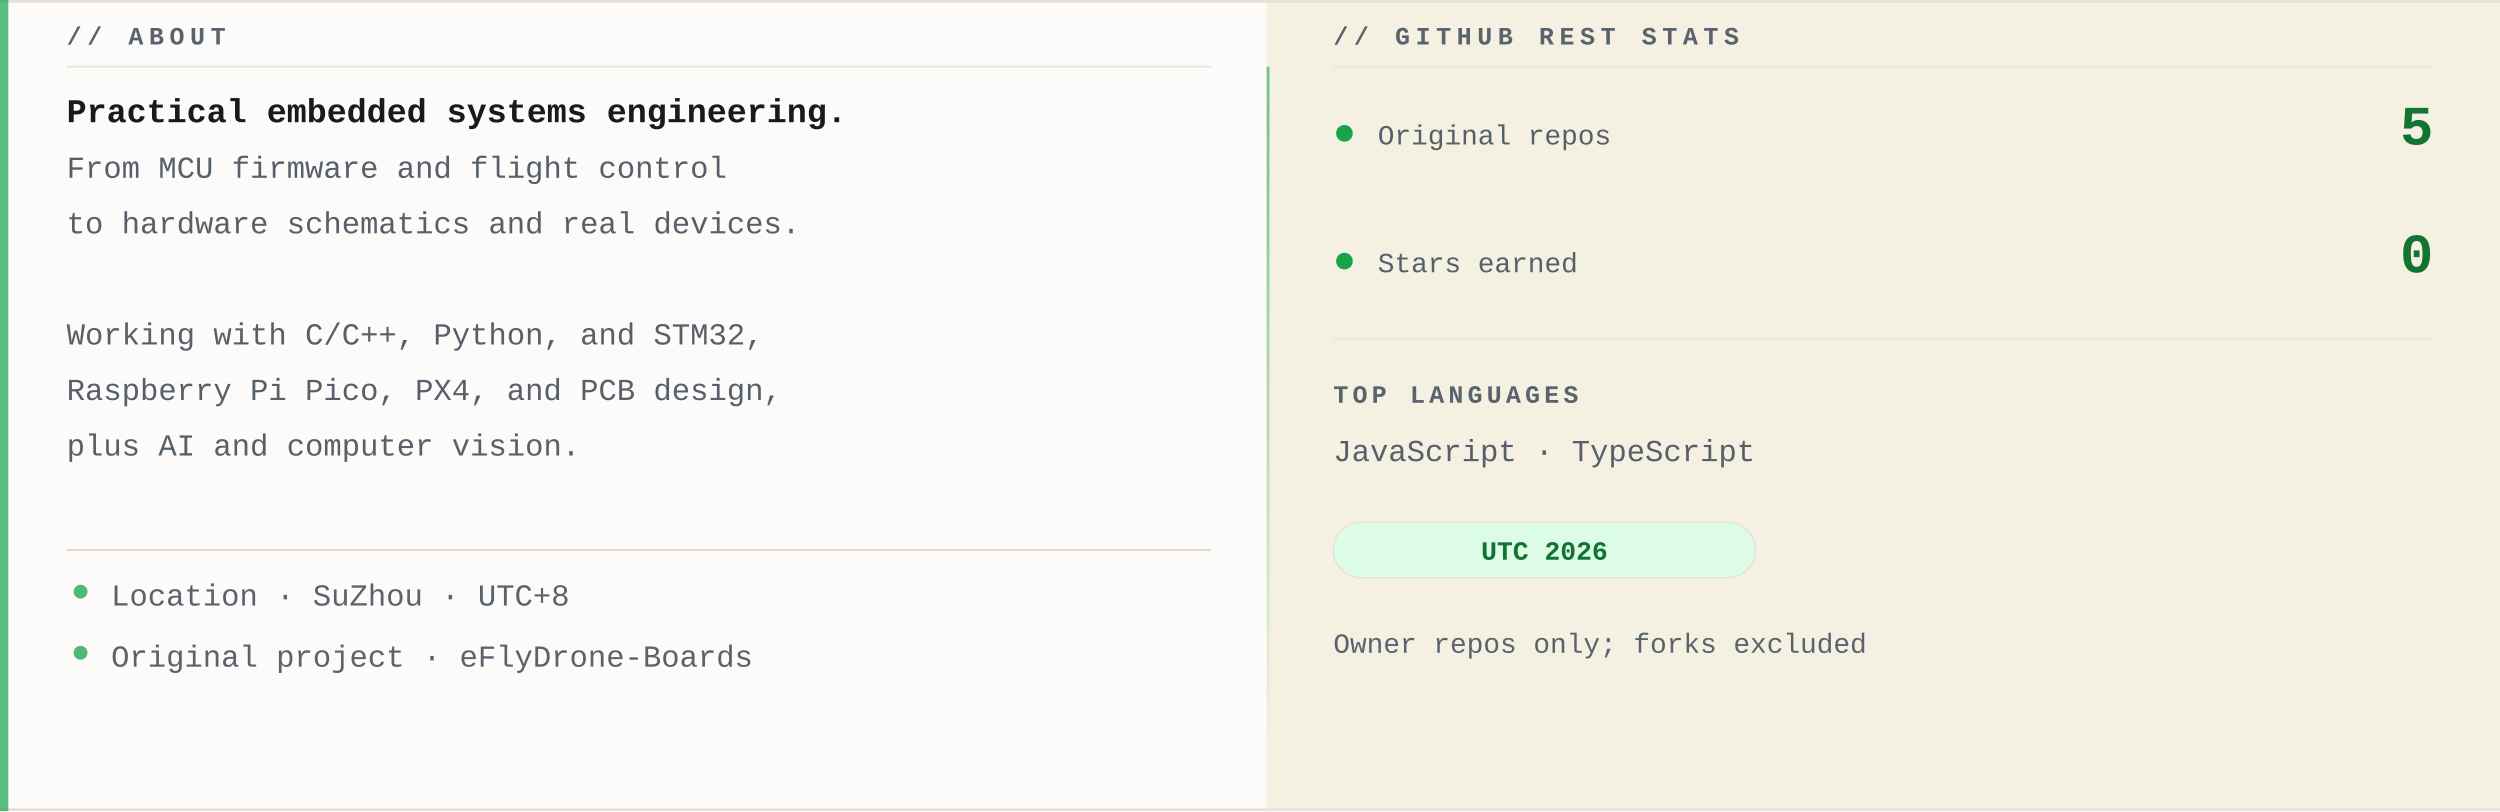
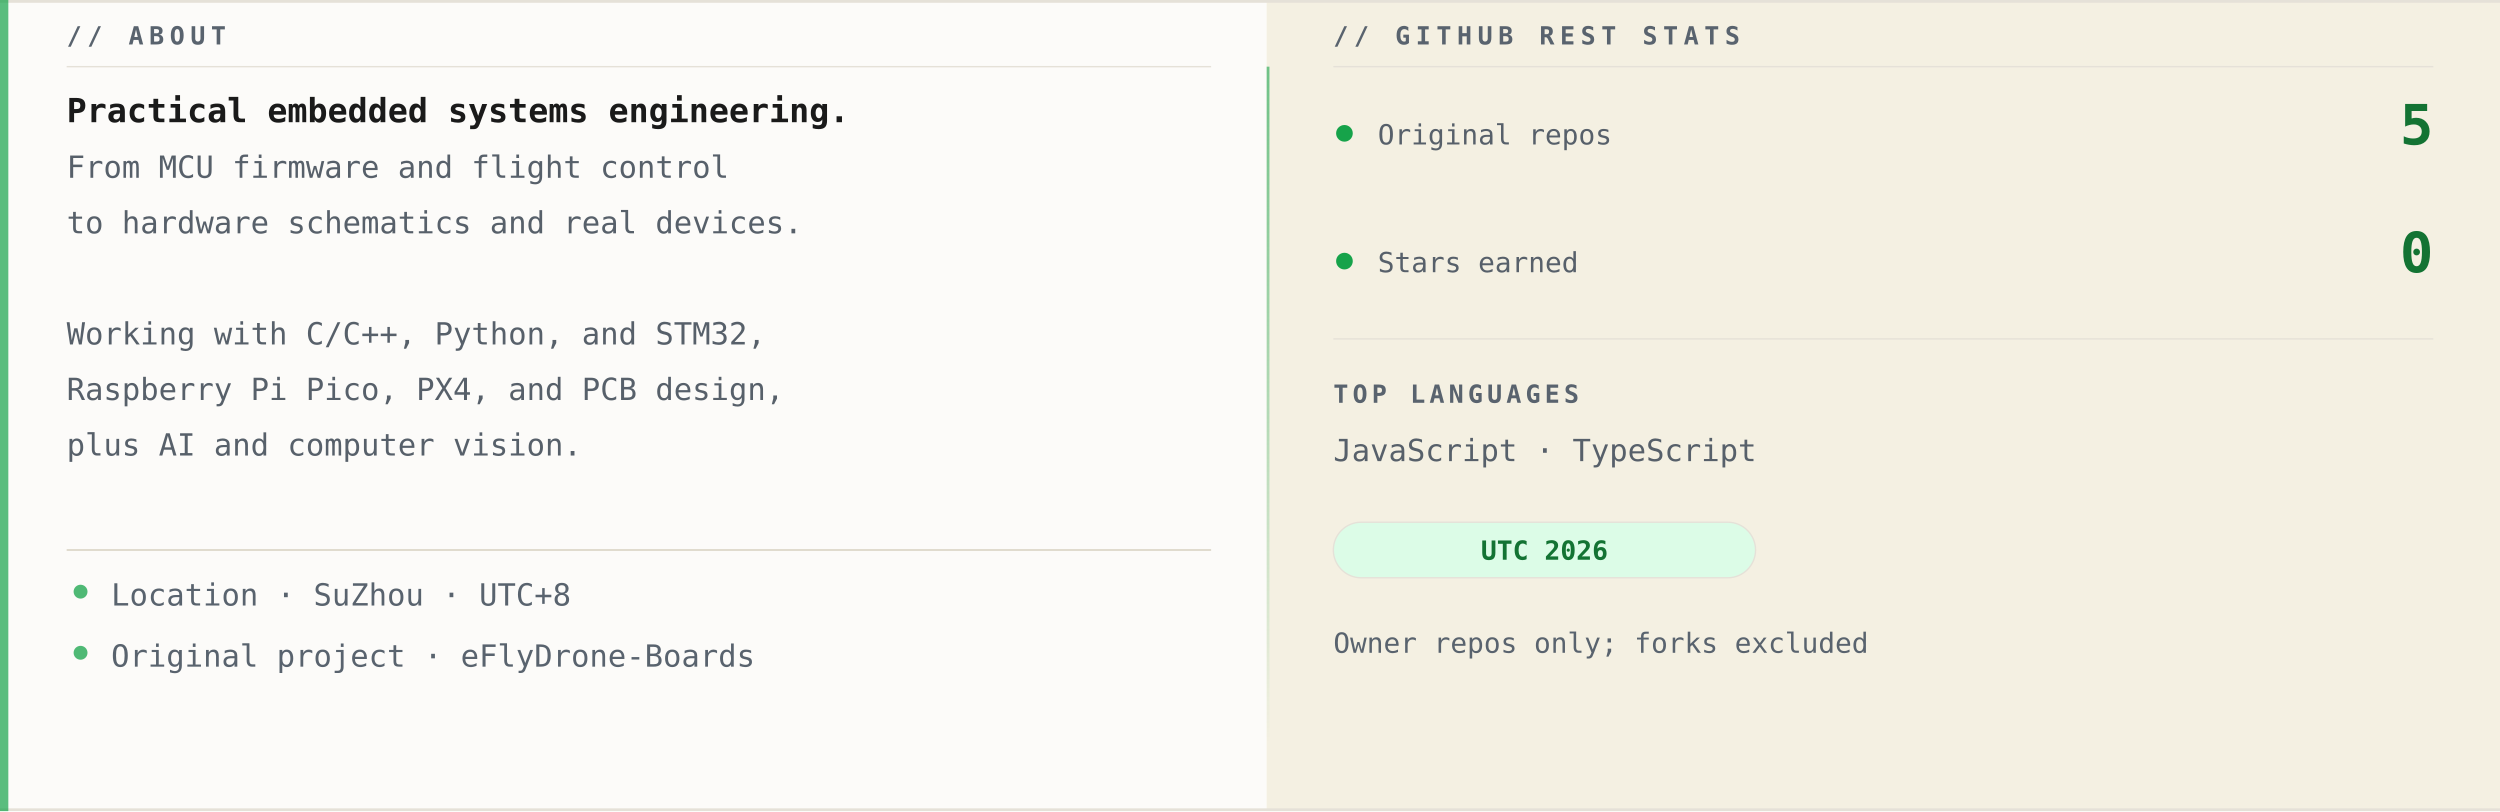
<svg xmlns="http://www.w3.org/2000/svg" width="900" height="292" viewBox="0 0 900 292" role="img" aria-labelledby="title desc">
  <defs>
    <linearGradient id="divider" x1="0" x2="0" y2="1">
      <stop stop-color="#16a34a" stop-opacity=".6" />
      <stop offset="1" stop-color="#16a34a" stop-opacity="0" />
    </linearGradient>
  </defs>
  <rect width="900" height="292" fill="#fcfbf9" />
  <rect x="456" width="444" height="292" fill="#f0ead6" opacity=".65" />
  <path d="M0 .5H900M0 291.5H900" stroke="#e5e1d8" stroke-width="1" />
-   <text x="24" y="16" font-family="'Courier New', Consolas, monospace" font-size="9" font-weight="700" letter-spacing="2" fill="#59636e">// ABOUT</text>
+   <text x="24" y="16" font-family="Consolas, Menlo, 'DejaVu Sans Mono', 'Courier New', monospace" font-size="9" font-weight="700" letter-spacing="2" fill="#59636e">// ABOUT</text>
  <path d="M24 24H436" stroke="#e5e1d8" stroke-width=".5" />
-   <text x="24" y="44" font-family="'Courier New', Consolas, monospace" font-size="12" font-weight="700" fill="#1a1a1a">Practical embedded systems engineering.</text>
-   <text x="24" y="64" font-family="'Courier New', Consolas, monospace" font-size="11" font-weight="400" fill="#57606a">From MCU firmware and flight control</text>
-   <text x="24" y="84" font-family="'Courier New', Consolas, monospace" font-size="11" font-weight="400" fill="#57606a">to hardware schematics and real devices.</text>
-   <text x="24" y="124" font-family="'Courier New', Consolas, monospace" font-size="11" font-weight="400" fill="#57606a">Working with C/C++, Python, and STM32,</text>
-   <text x="24" y="144" font-family="'Courier New', Consolas, monospace" font-size="11" font-weight="400" fill="#57606a">Raspberry Pi Pico, PX4, and PCB design,</text>
-   <text x="24" y="164" font-family="'Courier New', Consolas, monospace" font-size="11" font-weight="400" fill="#57606a">plus AI and computer vision.</text>
+   <text x="24" y="44" font-family="Consolas, Menlo, 'DejaVu Sans Mono', 'Courier New', monospace" font-size="12" font-weight="700" fill="#1a1a1a">Practical embedded systems engineering.</text>
+   <text x="24" y="64" font-family="Consolas, Menlo, 'DejaVu Sans Mono', 'Courier New', monospace" font-size="11" font-weight="400" fill="#57606a">From MCU firmware and flight control</text>
+   <text x="24" y="84" font-family="Consolas, Menlo, 'DejaVu Sans Mono', 'Courier New', monospace" font-size="11" font-weight="400" fill="#57606a">to hardware schematics and real devices.</text>
+   <text x="24" y="124" font-family="Consolas, Menlo, 'DejaVu Sans Mono', 'Courier New', monospace" font-size="11" font-weight="400" fill="#57606a">Working with C/C++, Python, and STM32,</text>
+   <text x="24" y="144" font-family="Consolas, Menlo, 'DejaVu Sans Mono', 'Courier New', monospace" font-size="11" font-weight="400" fill="#57606a">Raspberry Pi Pico, PX4, and PCB design,</text>
+   <text x="24" y="164" font-family="Consolas, Menlo, 'DejaVu Sans Mono', 'Courier New', monospace" font-size="11" font-weight="400" fill="#57606a">plus AI and computer vision.</text>
  <path d="M24 198H436" stroke="#d4cdbc" stroke-width=".5" />
  <circle cx="29" cy="213" r="2.5" fill="#16a34a" opacity=".75" />
-   <text x="40" y="218" font-family="'Courier New', Consolas, monospace" font-size="11" fill="#59636e">Location · SuZhou · UTC+8</text>
+   <text x="40" y="218" font-family="Consolas, Menlo, 'DejaVu Sans Mono', 'Courier New', monospace" font-size="11" fill="#59636e">Location · SuZhou · UTC+8</text>
  <circle cx="29" cy="235" r="2.5" fill="#16a34a" opacity=".75" />
-   <text x="40" y="240" font-family="'Courier New', Consolas, monospace" font-size="11" fill="#59636e">Original project · eFlyDrone-Boards</text>
+   <text x="40" y="240" font-family="Consolas, Menlo, 'DejaVu Sans Mono', 'Courier New', monospace" font-size="11" fill="#59636e">Original project · eFlyDrone-Boards</text>
  <rect x="456" y="24" width="1" height="244" fill="url(#divider)" />
-   <text x="480" y="16" font-family="'Courier New', Consolas, monospace" font-size="9" font-weight="700" letter-spacing="2" fill="#59636e">// GITHUB REST STATS</text>
+   <text x="480" y="16" font-family="Consolas, Menlo, 'DejaVu Sans Mono', 'Courier New', monospace" font-size="9" font-weight="700" letter-spacing="2" fill="#59636e">// GITHUB REST STATS</text>
  <path d="M480 24H876" stroke="#e5e1d8" stroke-width=".5" />
  <circle cx="484" cy="48" r="3" fill="#16a34a" />
-   <text x="496" y="52" font-family="'Courier New', Consolas, monospace" font-size="10" fill="#57606a">Original repos</text>
-   <text x="876" y="52" text-anchor="end" font-family="'Courier New', Consolas, monospace" font-size="20" font-weight="700" fill="#137333">5</text>
+   <text x="496" y="52" font-family="Consolas, Menlo, 'DejaVu Sans Mono', 'Courier New', monospace" font-size="10" fill="#57606a">Original repos</text>
+   <text x="876" y="52" text-anchor="end" font-family="Consolas, Menlo, 'DejaVu Sans Mono', 'Courier New', monospace" font-size="20" font-weight="700" fill="#137333">5</text>
  <circle cx="484" cy="94" r="3" fill="#16a34a" />
-   <text x="496" y="98" font-family="'Courier New', Consolas, monospace" font-size="10" fill="#57606a">Stars earned</text>
-   <text x="876" y="98" text-anchor="end" font-family="'Courier New', Consolas, monospace" font-size="20" font-weight="700" fill="#137333">0</text>
+   <text x="496" y="98" font-family="Consolas, Menlo, 'DejaVu Sans Mono', 'Courier New', monospace" font-size="10" fill="#57606a">Stars earned</text>
+   <text x="876" y="98" text-anchor="end" font-family="Consolas, Menlo, 'DejaVu Sans Mono', 'Courier New', monospace" font-size="20" font-weight="700" fill="#137333">0</text>
  <path d="M480 122H876" stroke="#e5e1d8" stroke-width=".5" />
-   <text x="480" y="145" font-family="'Courier New', Consolas, monospace" font-size="9" font-weight="700" letter-spacing="1.5" fill="#59636e">TOP LANGUAGES</text>
-   <text x="480" y="166" font-family="'Courier New', Consolas, monospace" font-size="11" fill="#57606a">JavaScript · TypeScript</text>
+   <text x="480" y="145" font-family="Consolas, Menlo, 'DejaVu Sans Mono', 'Courier New', monospace" font-size="9" font-weight="700" letter-spacing="1.5" fill="#59636e">TOP LANGUAGES</text>
+   <text x="480" y="166" font-family="Consolas, Menlo, 'DejaVu Sans Mono', 'Courier New', monospace" font-size="11" fill="#57606a">JavaScript · TypeScript</text>
  <rect x="480" y="188" width="152" height="20" rx="10" fill="#dcfce7" stroke="#e5e1d8" stroke-width=".5" />
-   <text x="556" y="201.5" text-anchor="middle" font-family="'Courier New', Consolas, monospace" font-size="9.5" font-weight="700" fill="#137333">UTC 2026</text>
-   <text x="480" y="235" font-family="'Courier New', Consolas, monospace" font-size="10" fill="#59636e">Owner repos only; forks excluded</text>
+   <text x="556" y="201.5" text-anchor="middle" font-family="Consolas, Menlo, 'DejaVu Sans Mono', 'Courier New', monospace" font-size="9.5" font-weight="700" fill="#137333">UTC 2026</text>
+   <text x="480" y="235" font-family="Consolas, Menlo, 'DejaVu Sans Mono', 'Courier New', monospace" font-size="10" fill="#59636e">Owner repos only; forks excluded</text>
  <rect width="3" height="292" fill="#16a34a" opacity=".7" />
</svg>
